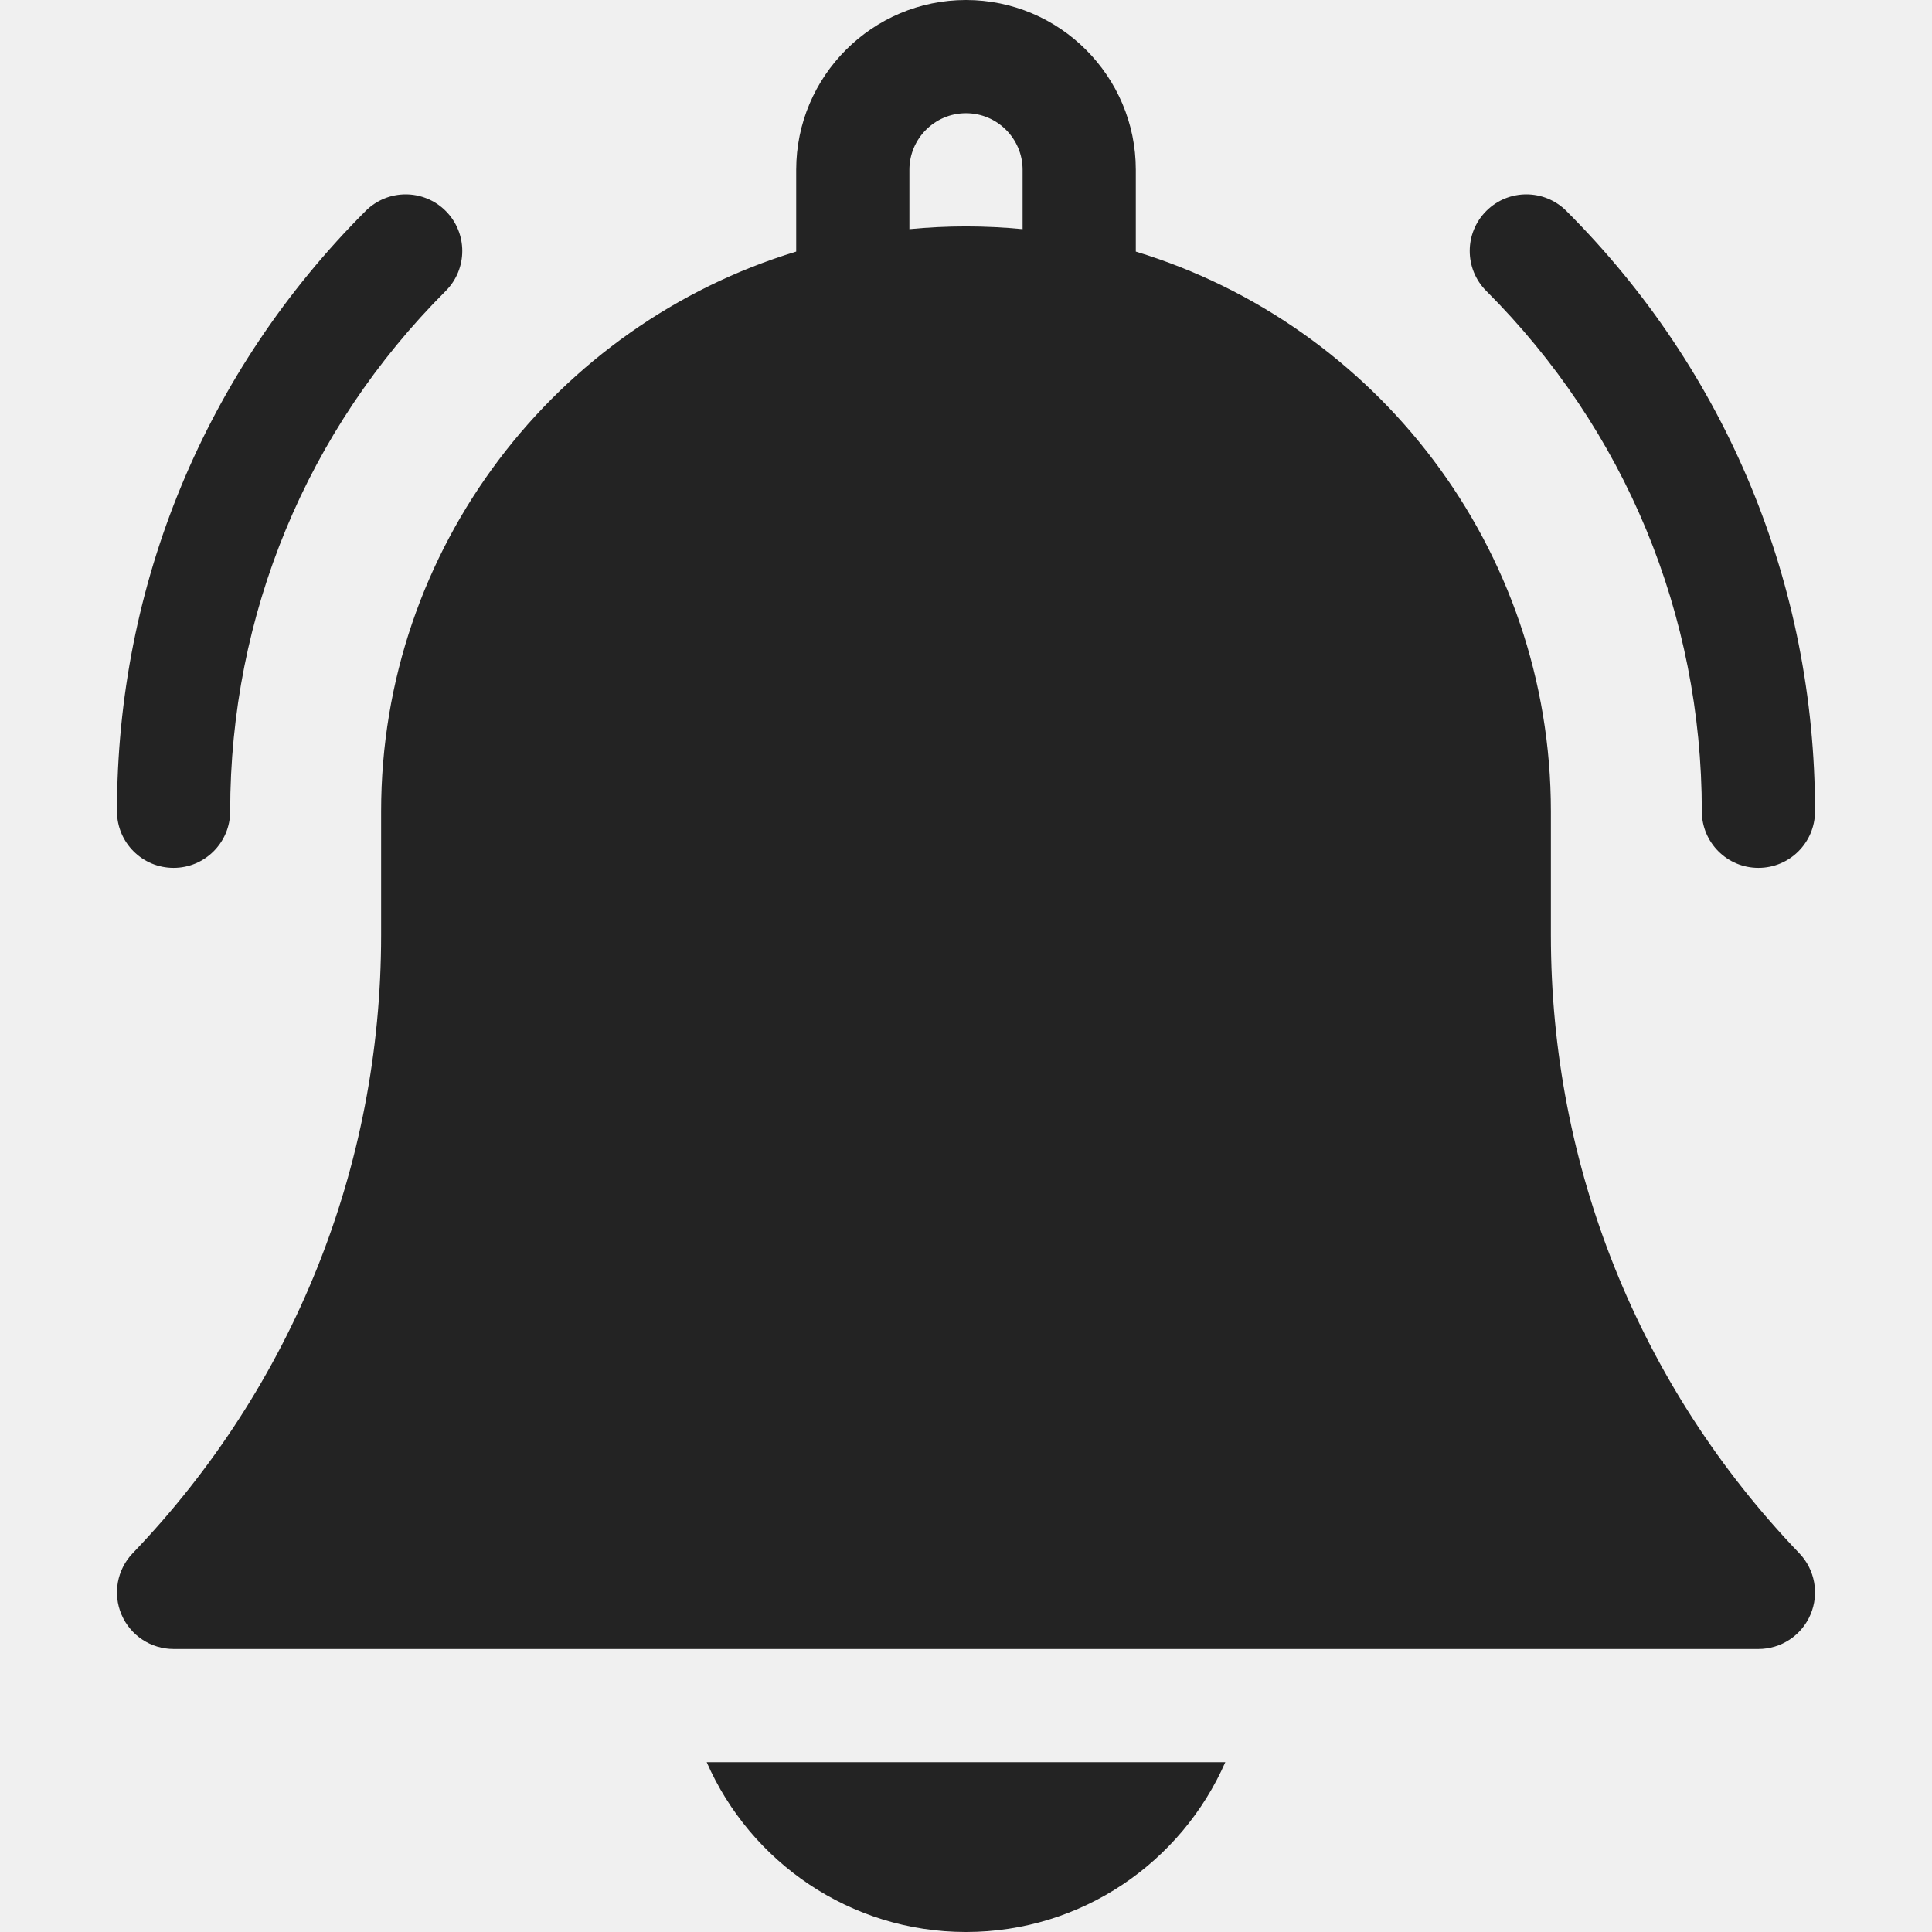
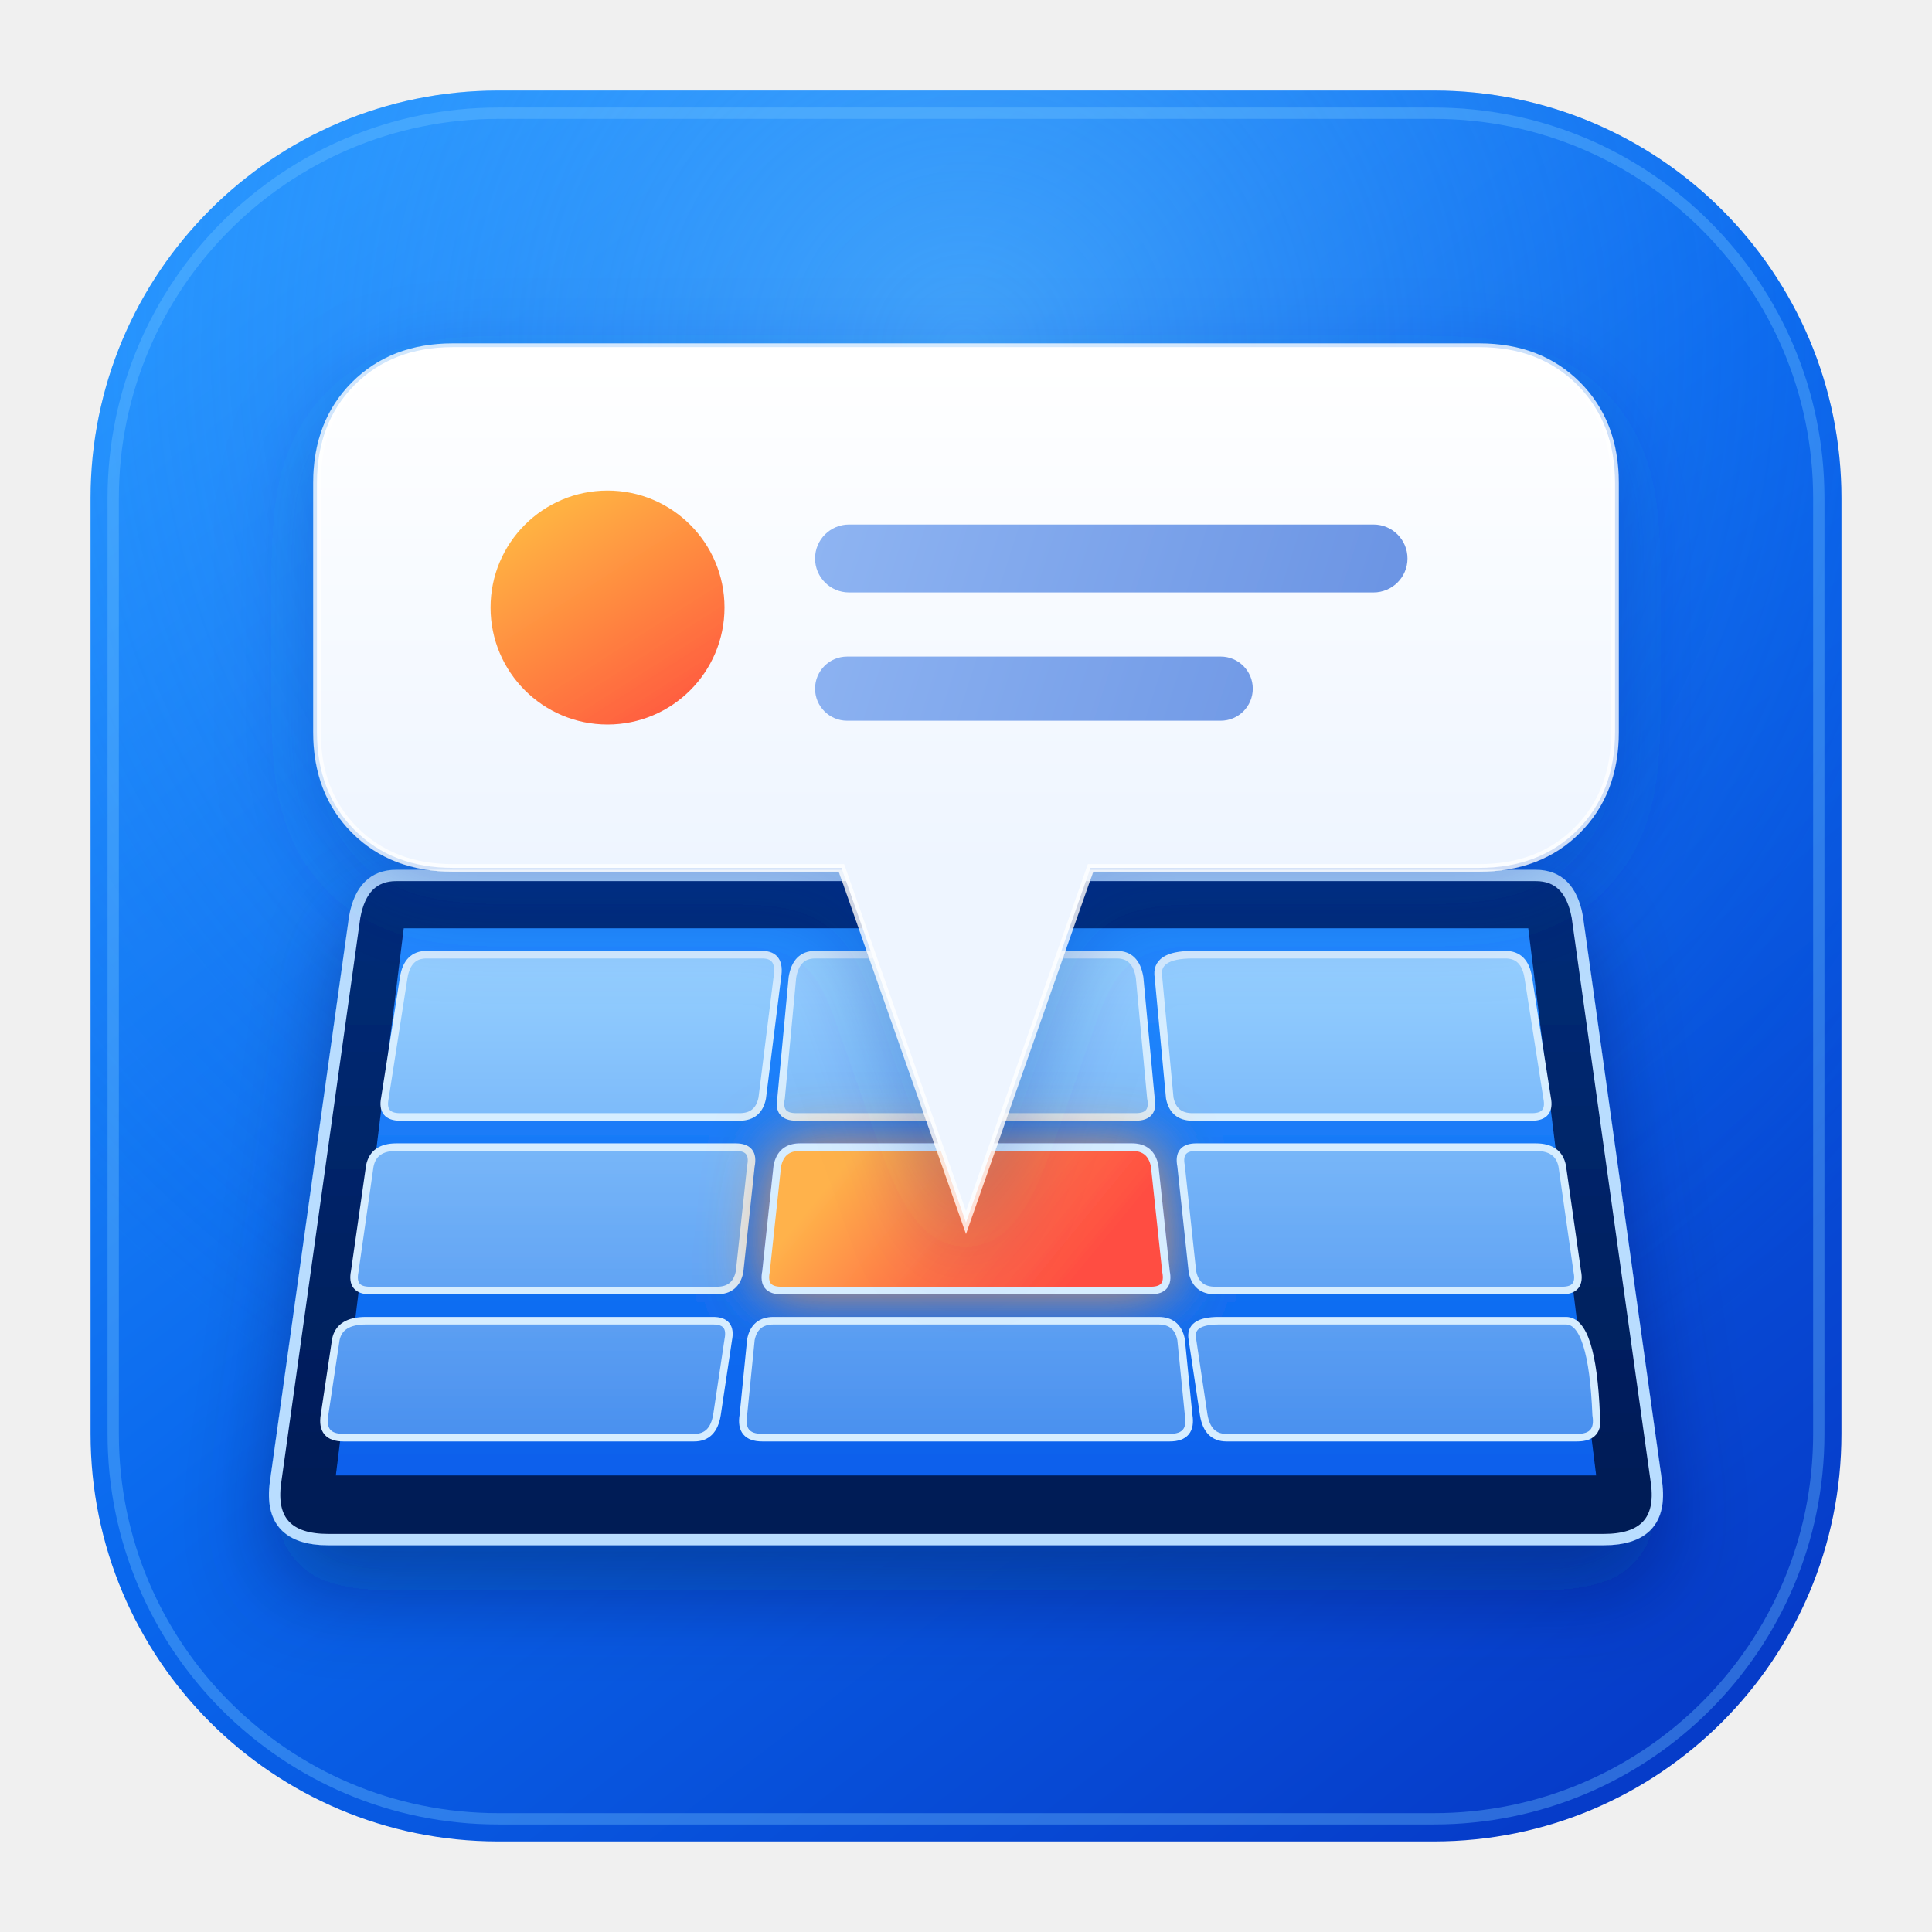
- <svg xmlns="http://www.w3.org/2000/svg" version="1.1" width="512" height="512" x="0" y="0" viewBox="0 0 512 512" style="enable-background:new 0 0 512 512" xml:space="preserve" class="">
-   <g>
-     <path d="M256 512c30.692 0 57.122-18.539 68.719-45H187.281c11.597 26.461 38.028 45 68.719 45zM411 247.862V215c0-69.822-46.411-129.001-110-148.33V45c0-24.813-20.187-45-45-45s-45 20.187-45 45v21.67C147.41 85.999 101 145.177 101 215v32.862c0 61.332-23.378 119.488-65.827 163.756A14.999 14.999 0 0 0 46 437h420a15 15 0 0 0 10.827-25.382C434.378 367.35 411 309.193 411 247.862zM271 60.728c-4.937-.476-9.94-.728-15-.728s-10.063.252-15 .728V45c0-8.271 6.729-15 15-15s15 6.729 15 15zM451 215c0 8.284 6.716 15 15 15s15-6.716 15-15c0-60.1-23.404-116.603-65.901-159.1-5.857-5.857-15.355-5.858-21.213 0s-5.858 15.355 0 21.213C430.717 113.944 451 162.913 451 215zM46 230c8.284 0 15-6.716 15-15 0-52.086 20.284-101.055 57.114-137.886 5.858-5.858 5.858-15.355 0-21.213-5.857-5.858-15.355-5.858-21.213 0C54.404 98.398 31 154.9 31 215c0 8.284 6.716 15 15 15z" fill="#232323" opacity="1" data-original="#000000" class="" />
+ <svg xmlns="http://www.w3.org/2000/svg" width="512" height="512" viewBox="0 0 512 512">
+   <defs>
+     <linearGradient id="background" x1="92" y1="48" x2="420" y2="472" gradientUnits="userSpaceOnUse">
+       <stop stop-color="#2797ff" />
+       <stop offset="0.48" stop-color="#0967ed" />
+       <stop offset="1" stop-color="#063cc9" />
+     </linearGradient>
+     <radialGradient id="backgroundGlow" cx="0" cy="0" r="1" gradientTransform="translate(256 92) rotate(90) scale(328)" gradientUnits="userSpaceOnUse">
+       <stop stop-color="#69c5ff" stop-opacity="0.52" />
+       <stop offset="1" stop-color="#0060f2" stop-opacity="0" />
+     </radialGradient>
+     <linearGradient id="screen" x1="256" y1="238" x2="256" y2="401" gradientUnits="userSpaceOnUse">
+       <stop stop-color="#062c77" />
+       <stop offset="1" stop-color="#021b55" />
+     </linearGradient>
+     <linearGradient id="panel" x1="256" y1="249" x2="256" y2="387" gradientUnits="userSpaceOnUse">
+       <stop stop-color="#248aff" />
+       <stop offset="1" stop-color="#0861ec" />
+     </linearGradient>
+     <linearGradient id="cell" x1="256" y1="255" x2="256" y2="379" gradientUnits="userSpaceOnUse">
+       <stop stop-color="#95cfff" />
+       <stop offset="1" stop-color="#4b91ef" />
+     </linearGradient>
+     <linearGradient id="selected" x1="231" y1="300" x2="282" y2="342" gradientUnits="userSpaceOnUse">
+       <stop stop-color="#ffb24b" />
+       <stop offset="0.52" stop-color="#ff7445" />
+       <stop offset="1" stop-color="#ff4e43" />
+     </linearGradient>
+     <linearGradient id="card" x1="256" y1="96" x2="256" y2="230" gradientUnits="userSpaceOnUse">
+       <stop stop-color="#ffffff" />
+       <stop offset="1" stop-color="#eef5ff" />
+     </linearGradient>
+     <linearGradient id="avatar" x1="151" y1="133" x2="190" y2="194" gradientUnits="userSpaceOnUse">
+       <stop stop-color="#ffb143" />
+       <stop offset="1" stop-color="#ff4e3e" />
+     </linearGradient>
+     <linearGradient id="text" x1="216" y1="145" x2="356" y2="190" gradientUnits="userSpaceOnUse">
+       <stop stop-color="#8eb4f2" />
+       <stop offset="1" stop-color="#6c95e4" />
+     </linearGradient>
+     <filter id="shadow" x="-30%" y="-30%" width="160%" height="180%">
+       <feDropShadow dx="0" dy="12" stdDeviation="12" flood-color="#00174f" flood-opacity="0.42" />
+     </filter>
+     <filter id="cardShadow" x="-30%" y="-30%" width="160%" height="190%">
+       <feDropShadow dx="0" dy="9" stdDeviation="12" flood-color="#003aa8" flood-opacity="0.32" />
+     </filter>
+     <filter id="selectedGlow" x="-40%" y="-70%" width="180%" height="240%">
+       <feDropShadow dx="0" dy="0" stdDeviation="8" flood-color="#ff9b45" flood-opacity="0.9" />
+     </filter>
+   </defs>
+   <rect x="24" y="24" width="464" height="464" rx="108" fill="url(#background)" />
+   <rect x="24" y="24" width="464" height="464" rx="108" fill="url(#backgroundGlow)" />
+   <rect x="30" y="30" width="452" height="452" rx="102" fill="none" stroke="#77c9ff" stroke-opacity="0.34" stroke-width="3" />
+   <g filter="url(#shadow)">
+     <path d="M105 232 Q96 232 94 243 L73 393 Q71 408 87 408 H425 Q441 408 439 393 L418 243 Q416 232 407 232 Z" fill="url(#screen)" stroke="#b9ddff" stroke-width="3" />
+     <path d="M107 246 H405 L423 391 H89 Z" fill="url(#panel)" />
+     <g fill="url(#cell)" stroke="#d6edff" stroke-width="2">
+       <path d="M113 253 H202 Q207 253 206 259 L202 291 Q201 296 196 296 H106 Q101 296 102 291 L107 259 Q108 253 113 253 Z" />
+       <path d="M216 253 H296 Q301 253 302 259 L305 291 Q306 296 301 296 H211 Q206 296 207 291 L210 259 Q211 253 216 253 Z" />
+       <path d="M316 253 H399 Q404 253 405 259 L410 291 Q411 296 406 296 H316 Q311 296 310 291 L307 259 Q306 253 316 253 Z" />
+       <path d="M105 304 H195 Q200 304 199 309 L196 337 Q195 342 190 342 H98 Q93 342 94 337 L98 309 Q99 304 105 304 Z" />
+       <path d="M212 304 H300 Q305 304 306 309 L309 337 Q310 342 305 342 H207 Q202 342 203 337 L206 309 Q207 304 212 304 Z" fill="url(#selected)" filter="url(#selectedGlow)" />
+       <path d="M317 304 H407 Q413 304 414 309 L418 337 Q419 342 414 342 H322 Q317 342 316 337 L313 309 Q312 304 317 304 Z" />
+       <path d="M97 350 H189 Q194 350 193 355 L190 375 Q189 381 184 381 H91 Q85 381 86 375 L89 355 Q90 350 97 350 Z" />
+       <path d="M205 350 H307 Q312 350 313 355 L315 375 Q316 381 310 381 H202 Q196 381 197 375 L199 355 Q200 350 205 350 Z" />
+       <path d="M323 350 H415 Q422 350 423 375 Q424 381 418 381 H325 Q320 381 319 375 L316 355 Q315 350 323 350 Z" />
+     </g>
+   </g>
+   <g filter="url(#cardShadow)">
+     <path d="M120 92 H392 Q408 92 418 102 Q428 112 428 128 V194 Q428 210 418 220 Q408 230 392 230 H289 L256 324 L223 230 H120 Q104 230 94 220 Q84 210 84 194 V128 Q84 112 94 102 Q104 92 120 92 Z" fill="url(#card)" stroke="#ffffff" stroke-opacity="0.78" stroke-width="2" />
+     <circle cx="161" cy="161" r="31" fill="url(#avatar)" />
+     <rect x="216" y="139" width="157" height="18" rx="9" fill="url(#text)" />
+     <rect x="216" y="174" width="116" height="17" rx="8.5" fill="url(#text)" />
  </g>
</svg>
